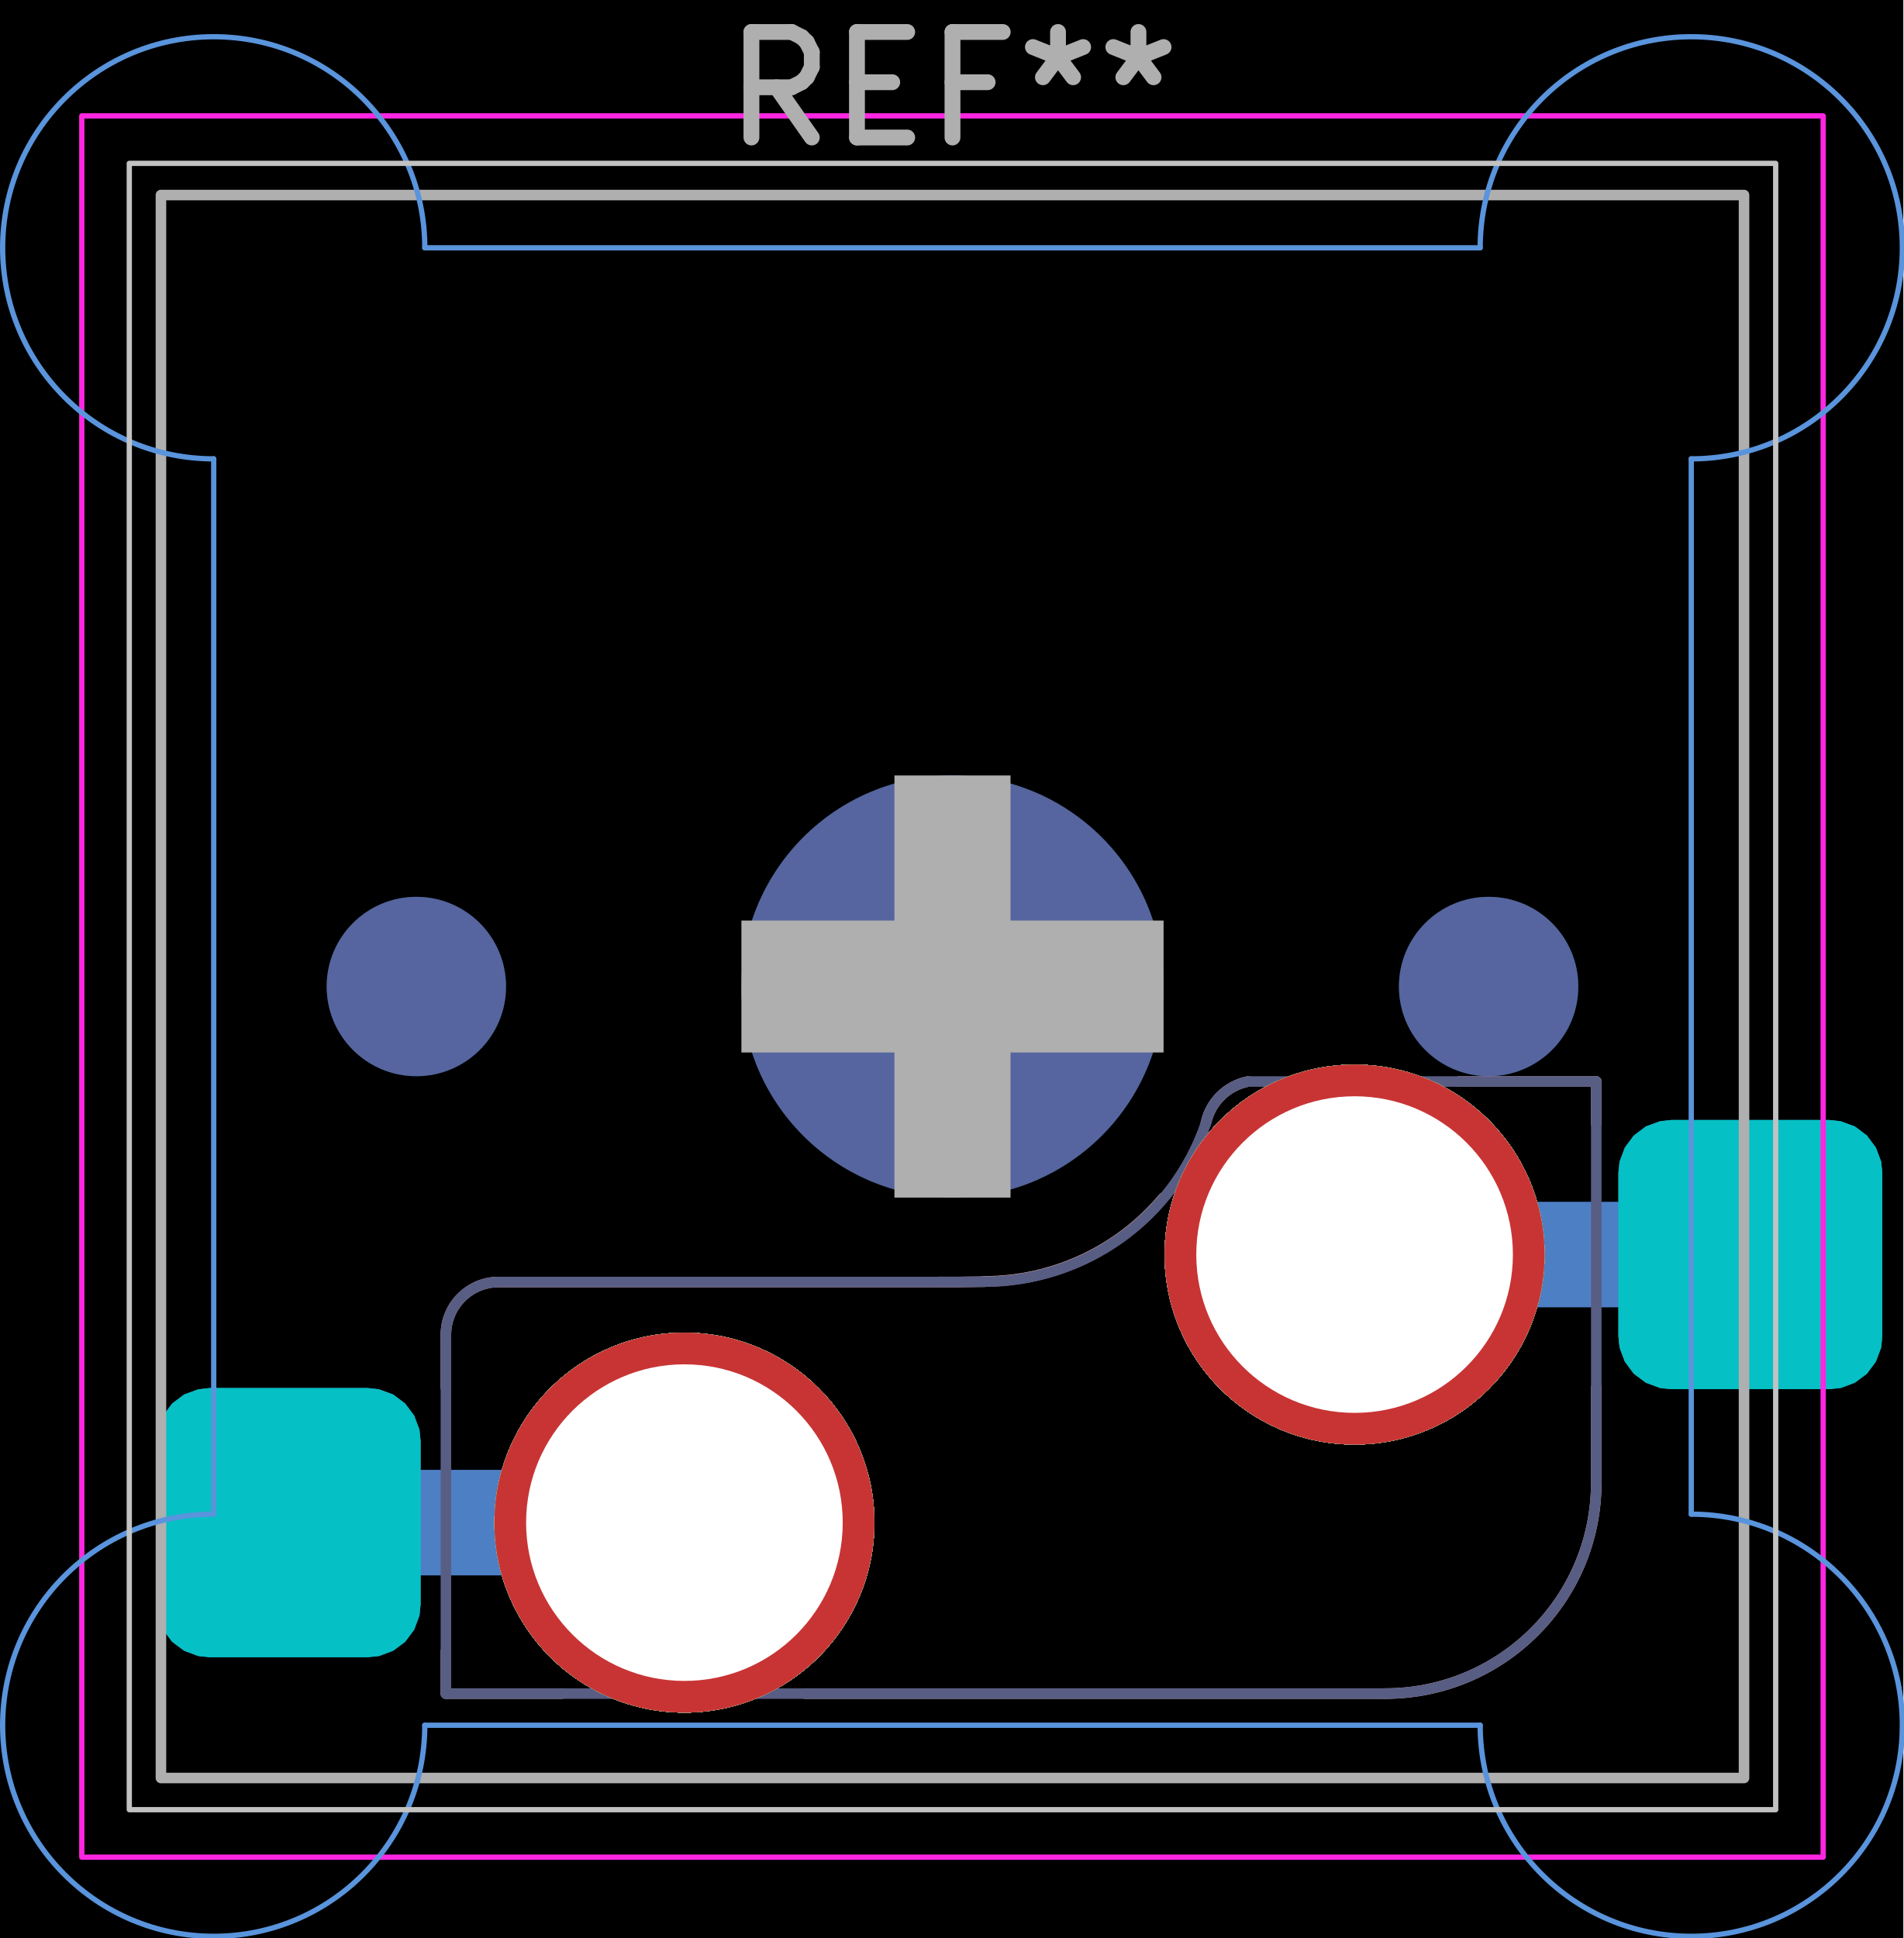
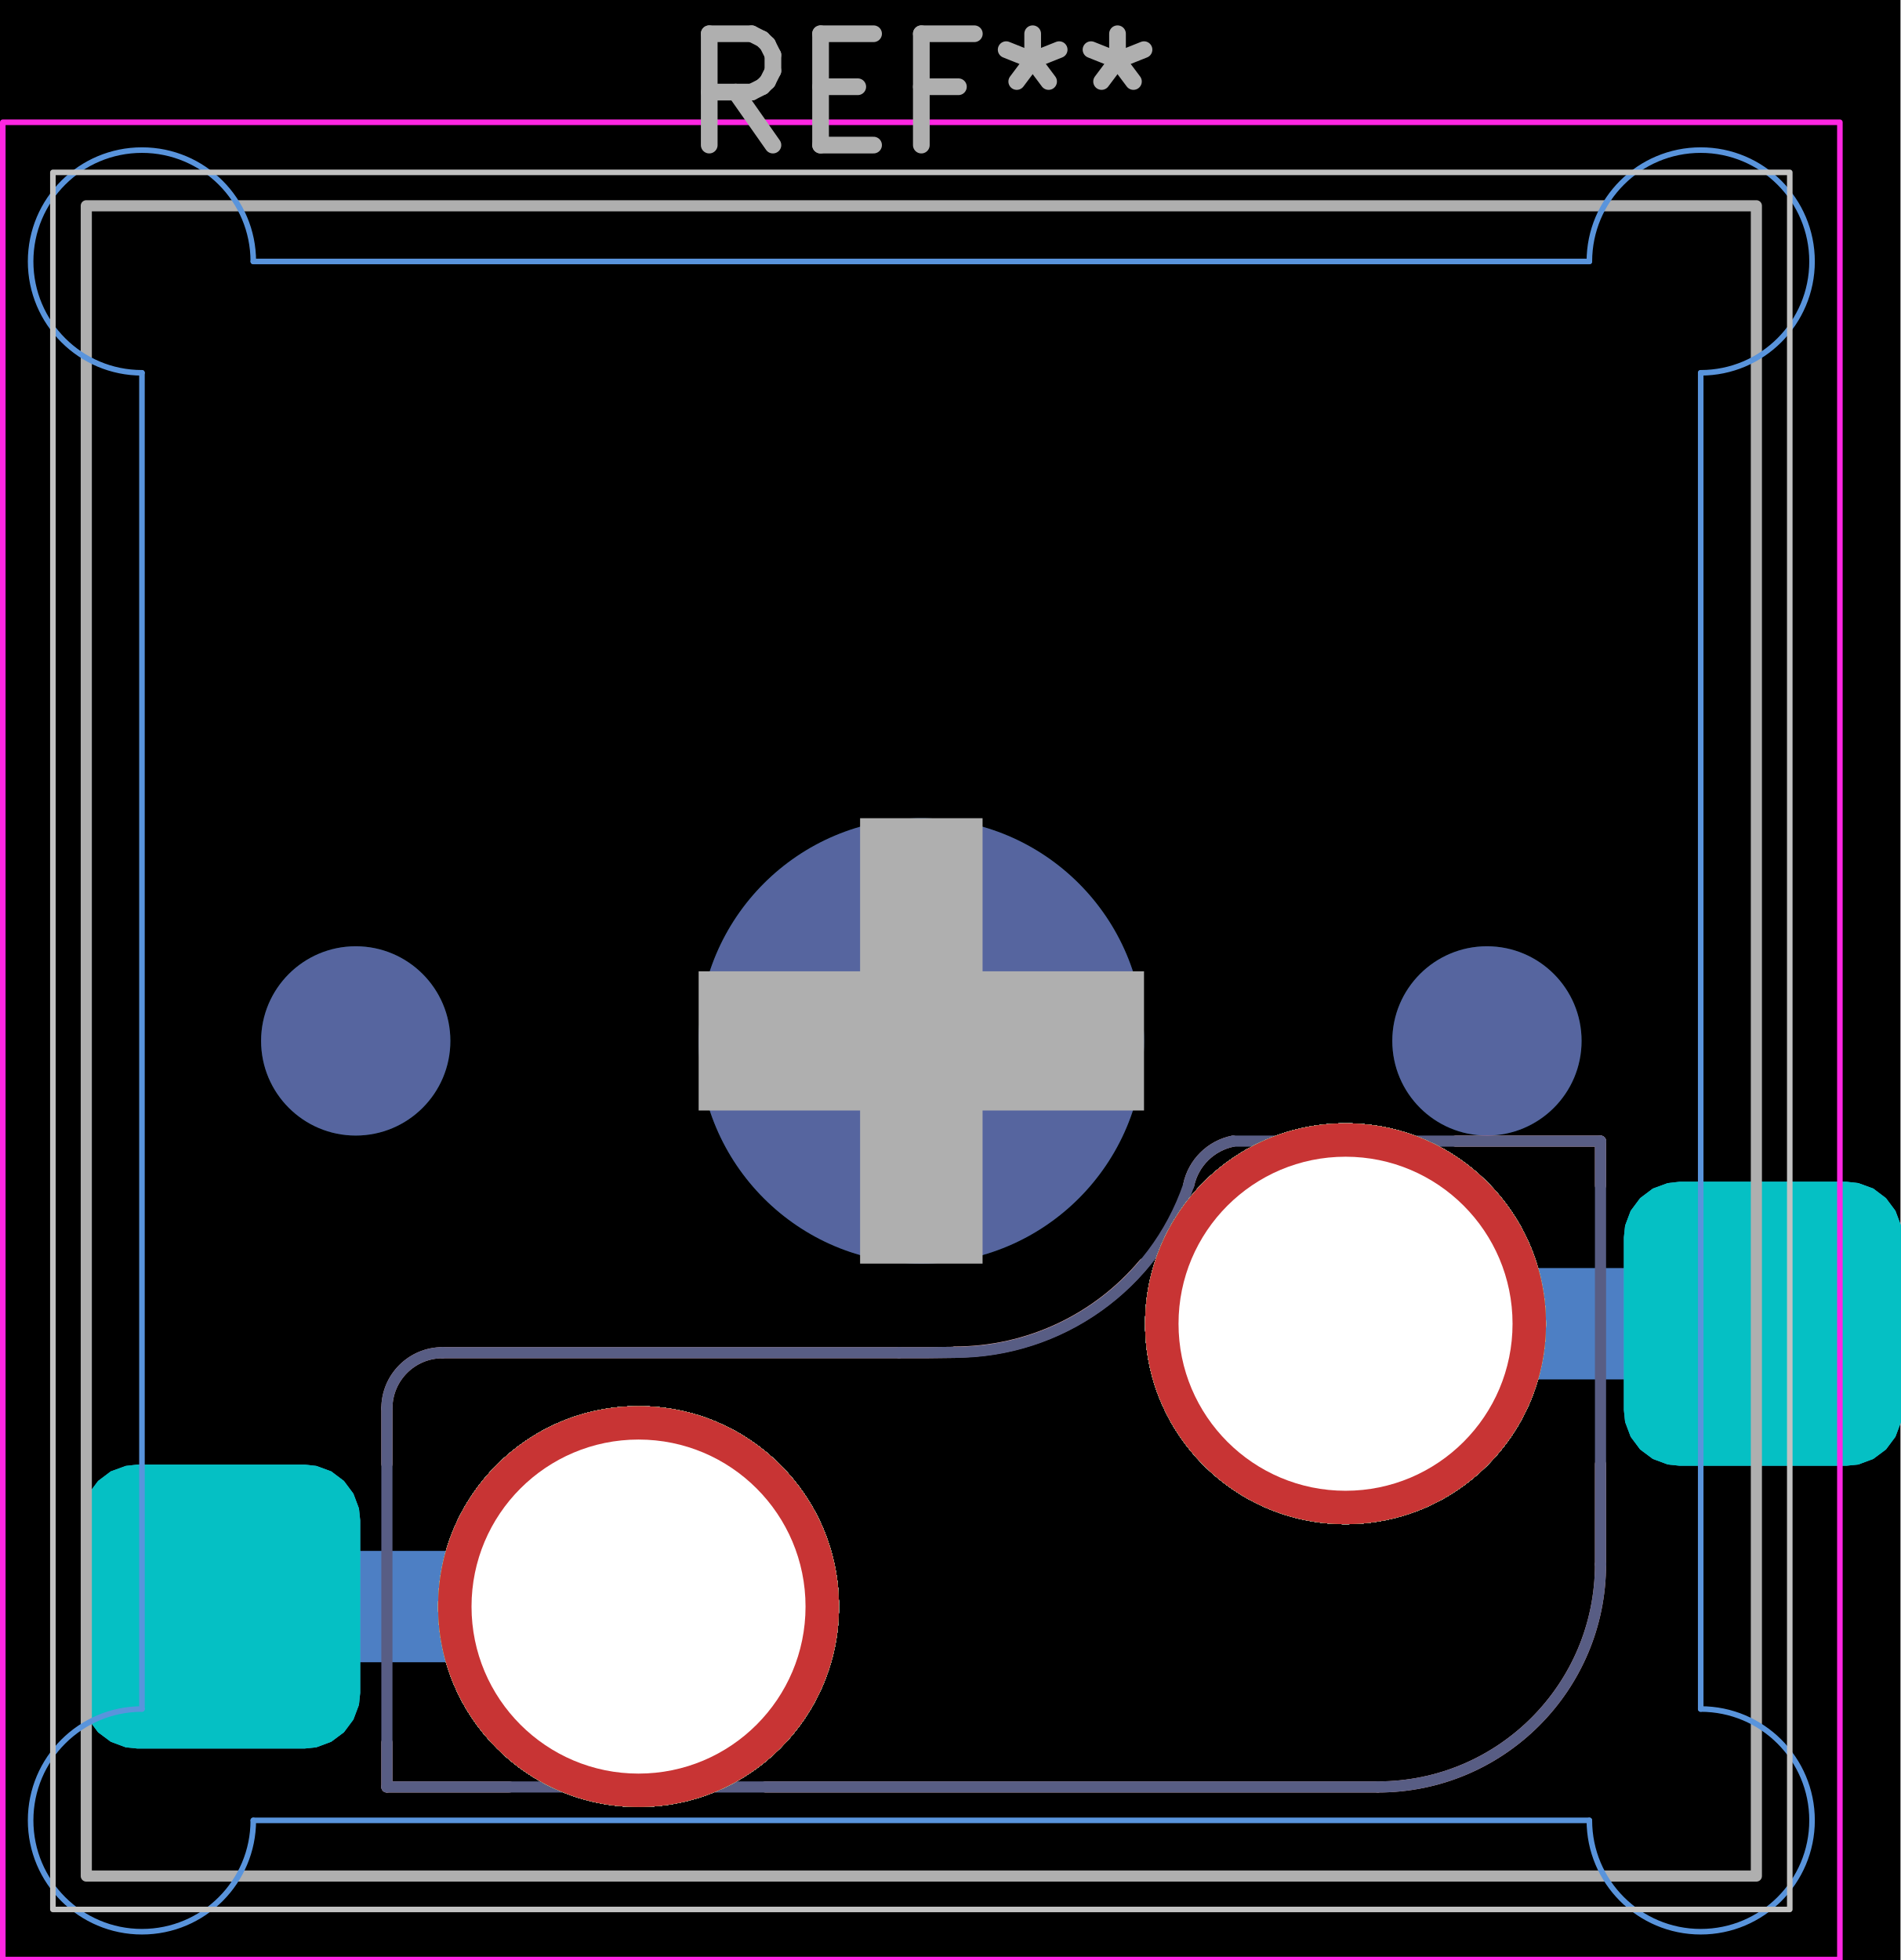
- <svg xmlns="http://www.w3.org/2000/svg" version="1.1" width="100%" height="100%" viewBox="0 0 18.034 18.364" preserveAspectRatio="xMidYMid meet">
+ <svg xmlns="http://www.w3.org/2000/svg" version="1.1" width="100%" height="100%" viewBox="0 0 17.069 17.602" preserveAspectRatio="xMidYMid meet">
  <rect width="100%" height="100%" fill="black" />
  <g style="fill:#000000; fill-opacity:1;stroke:#000000; stroke-opacity:1; stroke-linecap:round; stroke-linejoin:round;" transform="translate(0 0) scale(1 1)">
-     <path style="fill:#4D7FC4; fill-opacity:1; stroke:none;fill-rule:evenodd;" d="M 1.485,13.653 1.496,13.547 1.546,13.414 1.631,13.3 1.745,13.214 1.879,13.165 1.985,13.153 3.485,13.153 3.591,13.165 3.725,13.214 3.839,13.3 3.924,13.414 3.974,13.547 3.985,13.653 3.985,15.203 3.974,15.31 3.924,15.443 3.839,15.557 3.725,15.642 3.591,15.692 3.485,15.703 1.985,15.703 1.879,15.692 1.745,15.642 1.631,15.557 1.546,15.443 1.496,15.31 1.485,15.203 Z" />
-     <path style="fill:#4D7FC4; fill-opacity:1; stroke:none;fill-rule:evenodd;" d="M 3.025,14.928 3.025,13.928 6.025,13.928 6.025,14.928 Z" />
+     <path style="fill:#4D7FC4; fill-opacity:1; stroke:none;fill-rule:evenodd;" d="M 0.735,13.653 0.746,13.547 0.796,13.414 0.881,13.3 0.995,13.214 1.129,13.165 1.235,13.153 2.735,13.153 2.841,13.165 2.975,13.214 3.089,13.3 3.174,13.414 3.224,13.547 3.235,13.653 3.235,15.203 3.224,15.31 3.174,15.443 3.089,15.557 2.975,15.642 2.841,15.692 2.735,15.703 1.235,15.703 1.129,15.692 0.995,15.642 0.881,15.557 0.796,15.443 0.746,15.31 0.735,15.203 Z" />
+     <path style="fill:#4D7FC4; fill-opacity:1; stroke:none;fill-rule:evenodd;" d="M 2.275,14.928 2.275,13.928 5.275,13.928 5.275,14.928 Z" />
  </g>
  <g style="fill:#4D7FC4; fill-opacity:1; stroke:none;">
-     <circle cx="6.485" cy="14.428" r="1.8" />
-     <circle cx="12.835" cy="11.888" r="1.8" />
-     <path style="fill:#4D7FC4; fill-opacity:1; stroke:none;fill-rule:evenodd;" d="M 13.525,12.388 13.525,11.388 16.525,11.388 16.525,12.388 Z" />
-     <path style="fill:#4D7FC4; fill-opacity:1; stroke:none;fill-rule:evenodd;" d="M 15.335,11.113 15.346,11.007 15.396,10.874 15.481,10.76 15.595,10.674 15.729,10.625 15.835,10.613 17.335,10.613 17.441,10.625 17.575,10.674 17.689,10.76 17.774,10.874 17.824,11.007 17.835,11.113 17.835,12.663 17.824,12.77 17.774,12.903 17.689,13.017 17.575,13.102 17.441,13.152 17.335,13.163 15.835,13.163 15.729,13.152 15.595,13.102 15.481,13.017 15.396,12.903 15.346,12.77 15.335,12.663 Z" />
+     <circle cx="5.735" cy="14.428" r="1.8" />
+     <circle cx="12.085" cy="11.888" r="1.8" />
+     <path style="fill:#4D7FC4; fill-opacity:1; stroke:none;fill-rule:evenodd;" d="M 12.775,12.388 12.775,11.388 15.775,11.388 15.775,12.388 Z" />
+     <path style="fill:#4D7FC4; fill-opacity:1; stroke:none;fill-rule:evenodd;" d="M 14.585,11.113 14.596,11.007 14.646,10.874 14.731,10.76 14.845,10.674 14.979,10.625 15.085,10.613 16.585,10.613 16.691,10.625 16.825,10.674 16.939,10.76 17.024,10.874 17.074,11.007 17.085,11.113 17.085,12.663 17.074,12.77 17.024,12.903 16.939,13.017 16.825,13.102 16.691,13.152 16.585,13.163 15.085,13.163 14.979,13.152 14.845,13.102 14.731,13.017 14.646,12.903 14.596,12.77 14.585,12.663 Z" />
  </g>
  <g style="fill:#02FFEE; fill-opacity:0.4; stroke:none;">
-     <circle cx="3.945" cy="9.348" r="0.85" />
-     <circle cx="9.025" cy="9.348" r="2" />
-     <circle cx="14.105" cy="9.348" r="0.85" />
-     <path style="fill:#02FFEE; fill-opacity:0.4; stroke:none;fill-rule:evenodd;" d="M 1.485,13.653 1.496,13.547 1.546,13.414 1.631,13.3 1.745,13.214 1.879,13.165 1.985,13.153 3.485,13.153 3.591,13.165 3.725,13.214 3.839,13.3 3.924,13.414 3.974,13.547 3.985,13.653 3.985,15.203 3.974,15.31 3.924,15.443 3.839,15.557 3.725,15.642 3.591,15.692 3.485,15.703 1.985,15.703 1.879,15.692 1.745,15.642 1.631,15.557 1.546,15.443 1.496,15.31 1.485,15.203 Z" />
-     <circle cx="6.485" cy="14.428" r="1.8" />
-     <circle cx="12.835" cy="11.888" r="1.8" />
-     <path style="fill:#02FFEE; fill-opacity:0.4; stroke:none;fill-rule:evenodd;" d="M 15.335,11.113 15.346,11.007 15.396,10.874 15.481,10.76 15.595,10.674 15.729,10.625 15.835,10.613 17.335,10.613 17.441,10.625 17.575,10.674 17.689,10.76 17.774,10.874 17.824,11.007 17.835,11.113 17.835,12.663 17.824,12.77 17.774,12.903 17.689,13.017 17.575,13.102 17.441,13.152 17.335,13.163 15.835,13.163 15.729,13.152 15.595,13.102 15.481,13.017 15.396,12.903 15.346,12.77 15.335,12.663 Z" />
-     <path style="fill:#00C2C2; fill-opacity:0.9; stroke:none;fill-rule:evenodd;" d="M 1.485,13.653 1.496,13.547 1.546,13.414 1.631,13.3 1.745,13.214 1.879,13.165 1.985,13.153 3.485,13.153 3.591,13.165 3.725,13.214 3.839,13.3 3.924,13.414 3.974,13.547 3.985,13.653 3.985,15.203 3.974,15.31 3.924,15.443 3.839,15.557 3.725,15.642 3.591,15.692 3.485,15.703 1.985,15.703 1.879,15.692 1.745,15.642 1.631,15.557 1.546,15.443 1.496,15.31 1.485,15.203 Z" />
-     <path style="fill:#00C2C2; fill-opacity:0.9; stroke:none;fill-rule:evenodd;" d="M 15.335,11.113 15.346,11.007 15.396,10.874 15.481,10.76 15.595,10.674 15.729,10.625 15.835,10.613 17.335,10.613 17.441,10.625 17.575,10.674 17.689,10.76 17.774,10.874 17.824,11.007 17.835,11.113 17.835,12.663 17.824,12.77 17.774,12.903 17.689,13.017 17.575,13.102 17.441,13.152 17.335,13.163 15.835,13.163 15.729,13.152 15.595,13.102 15.481,13.017 15.396,12.903 15.346,12.77 15.335,12.663 Z" />
+     <circle cx="3.195" cy="9.348" r="0.85" />
+     <circle cx="8.275" cy="9.348" r="2" />
+     <circle cx="13.355" cy="9.348" r="0.85" />
+     <path style="fill:#02FFEE; fill-opacity:0.4; stroke:none;fill-rule:evenodd;" d="M 0.735,13.653 0.746,13.547 0.796,13.414 0.881,13.3 0.995,13.214 1.129,13.165 1.235,13.153 2.735,13.153 2.841,13.165 2.975,13.214 3.089,13.3 3.174,13.414 3.224,13.547 3.235,13.653 3.235,15.203 3.224,15.31 3.174,15.443 3.089,15.557 2.975,15.642 2.841,15.692 2.735,15.703 1.235,15.703 1.129,15.692 0.995,15.642 0.881,15.557 0.796,15.443 0.746,15.31 0.735,15.203 Z" />
+     <circle cx="5.735" cy="14.428" r="1.8" />
+     <circle cx="12.085" cy="11.888" r="1.8" />
+     <path style="fill:#02FFEE; fill-opacity:0.4; stroke:none;fill-rule:evenodd;" d="M 14.585,11.113 14.596,11.007 14.646,10.874 14.731,10.76 14.845,10.674 14.979,10.625 15.085,10.613 16.585,10.613 16.691,10.625 16.825,10.674 16.939,10.76 17.024,10.874 17.074,11.007 17.085,11.113 17.085,12.663 17.074,12.77 17.024,12.903 16.939,13.017 16.825,13.102 16.691,13.152 16.585,13.163 15.085,13.163 14.979,13.152 14.845,13.102 14.731,13.017 14.646,12.903 14.596,12.77 14.585,12.663 Z" />
+     <path style="fill:#00C2C2; fill-opacity:0.9; stroke:none;fill-rule:evenodd;" d="M 0.735,13.653 0.746,13.547 0.796,13.414 0.881,13.3 0.995,13.214 1.129,13.165 1.235,13.153 2.735,13.153 2.841,13.165 2.975,13.214 3.089,13.3 3.174,13.414 3.224,13.547 3.235,13.653 3.235,15.203 3.224,15.31 3.174,15.443 3.089,15.557 2.975,15.642 2.841,15.692 2.735,15.703 1.235,15.703 1.129,15.692 0.995,15.642 0.881,15.557 0.796,15.443 0.746,15.31 0.735,15.203 Z" />
+     <path style="fill:#00C2C2; fill-opacity:0.9; stroke:none;fill-rule:evenodd;" d="M 14.585,11.113 14.596,11.007 14.646,10.874 14.731,10.76 14.845,10.674 14.979,10.625 15.085,10.613 16.585,10.613 16.691,10.625 16.825,10.674 16.939,10.76 17.024,10.874 17.074,11.007 17.085,11.113 17.085,12.663 17.074,12.77 17.024,12.903 16.939,13.017 16.825,13.102 16.691,13.152 16.585,13.163 15.085,13.163 14.979,13.152 14.845,13.102 14.731,13.017 14.646,12.903 14.596,12.77 14.585,12.663 Z" />
  </g>
  <g style="fill:none;  stroke:#E8B2A7; stroke-width:0.1; stroke-opacity:1;  stroke-linecap:round; stroke-linejoin:round;">
-     <path d="M4.225 13.148 L4.225 12.648 " />
-     <path d="M4.225 16.048 L4.225 15.648 " />
-     <path d="M4.725 12.148 L8.825 12.148 " />
-     <path d="M5.325 16.048 L4.225 16.048 " />
-     <path d="M13.125 16.048 L7.625 16.048 " />
-     <path d="M15.125 10.248 L13.825 10.248 " />
-     <path d="M15.125 10.248 L15.125 10.648 " />
-     <path d="M15.125 13.148 L15.125 14.048 " />
-     <path d="M4.725 12.148 A0.5 0.5 0.0 0 0 4.225 12.648" />
-     <path d="M8.825 12.148 A21.513 21.513 0.0 0 0 9.325 12.145" />
-     <path d="M9.325 12.142 A2.218 2.218 0.0 0 0 11.025 11.348" />
-     <path d="M11.825 10.248 A0.51 0.51 0.0 0 0 11.426 10.643" />
-     <path d="M13.125 16.048 A2 2 0.0 0 0 15.125 14.048" />
+     <path d="M3.475 13.148 L3.475 12.648 " />
+     <path d="M3.475 16.048 L3.475 15.648 " />
+     <path d="M3.975 12.148 L8.075 12.148 " />
+     <path d="M4.575 16.048 L3.475 16.048 " />
+     <path d="M12.375 16.048 L6.875 16.048 " />
+     <path d="M14.375 10.248 L13.075 10.248 " />
+     <path d="M14.375 10.248 L14.375 10.648 " />
+     <path d="M14.375 13.148 L14.375 14.048 " />
+     <path d="M3.975 12.148 A0.5 0.5 0.0 0 0 3.475 12.648" />
+     <path d="M8.075 12.148 A21.513 21.513 0.0 0 0 8.575 12.145" />
+     <path d="M8.575 12.142 A2.218 2.218 0.0 0 0 10.275 11.348" />
+     <path d="M11.075 10.248 A0.51 0.51 0.0 0 0 10.676 10.643" />
+     <path d="M12.375 16.048 A2 2 0.0 0 0 14.375 14.048" />
  </g>
  <g style="fill:none;  stroke:#585D84; stroke-width:0.1; stroke-opacity:1;  stroke-linecap:round; stroke-linejoin:round;">
-     <path d="M4.225 16.048 L4.225 12.648 " />
-     <path d="M4.725 12.148 L8.825 12.148 " />
-     <path d="M13.125 16.048 L4.225 16.048 " />
-     <path d="M15.125 10.248 L11.825 10.248 " />
-     <path d="M15.125 10.248 L15.125 14.048 " />
-     <path d="M4.725 12.148 A0.5 0.5 0.0 0 0 4.225 12.648" />
-     <path d="M8.825 12.148 A21.513 21.513 0.0 0 0 9.325 12.145" />
-     <path d="M9.325 12.145 A2.221 2.221 0.0 0 0 11.425 10.647" />
-     <path d="M11.825 10.248 A0.51 0.51 0.0 0 0 11.426 10.643" />
-     <path d="M13.125 16.048 A2 2 0.0 0 0 15.125 14.048" />
-   </g>
-   <g style="fill:#F2EDA1; fill-opacity:1; stroke:none;">
-     <circle cx="6.485" cy="14.428" r="1.8" />
-     <circle cx="12.835" cy="11.888" r="1.8" />
-   </g>
-   <g style="fill:#E8B2A7; fill-opacity:1; stroke:none;">
-     <circle cx="6.485" cy="14.428" r="1.8" />
-     <circle cx="12.835" cy="11.888" r="1.8" />
-   </g>
-   <g style="fill:#28CCD9; fill-opacity:1; stroke:none;">
-     <circle cx="6.485" cy="14.428" r="1.8" />
-     <circle cx="12.835" cy="11.888" r="1.8" />
-   </g>
-   <g style="fill:#A7A5C6; fill-opacity:1; stroke:none;">
-     <circle cx="6.485" cy="14.428" r="1.8" />
-     <circle cx="12.835" cy="11.888" r="1.8" />
+     <path d="M3.475 16.048 L3.475 12.648 " />
+     <path d="M3.975 12.148 L8.075 12.148 " />
+     <path d="M12.375 16.048 L3.475 16.048 " />
+     <path d="M14.375 10.248 L11.075 10.248 " />
+     <path d="M14.375 10.248 L14.375 14.048 " />
+     <path d="M3.975 12.148 A0.5 0.5 0.0 0 0 3.475 12.648" />
+     <path d="M8.075 12.148 A21.513 21.513 0.0 0 0 8.575 12.145" />
+     <path d="M8.575 12.145 A2.221 2.221 0.0 0 0 10.675 10.647" />
+     <path d="M11.075 10.248 A0.51 0.51 0.0 0 0 10.676 10.643" />
+     <path d="M12.375 16.048 A2 2 0.0 0 0 14.375 14.048" />
+   </g>
+   <g style="fill:#F2EDA1; fill-opacity:1; stroke:none;">
+     <circle cx="5.735" cy="14.428" r="1.8" />
+     <circle cx="12.085" cy="11.888" r="1.8" />
+   </g>
+   <g style="fill:#E8B2A7; fill-opacity:1; stroke:none;">
+     <circle cx="5.735" cy="14.428" r="1.8" />
+     <circle cx="12.085" cy="11.888" r="1.8" />
+   </g>
+   <g style="fill:#28CCD9; fill-opacity:1; stroke:none;">
+     <circle cx="5.735" cy="14.428" r="1.8" />
+     <circle cx="12.085" cy="11.888" r="1.8" />
+   </g>
+   <g style="fill:#A7A5C6; fill-opacity:1; stroke:none;">
+     <circle cx="5.735" cy="14.428" r="1.8" />
+     <circle cx="12.085" cy="11.888" r="1.8" />
  </g>
  <g style="fill:#F76F8E; fill-opacity:1; stroke:none;">
-     <circle cx="6.485" cy="14.428" r="1.8" />
-     <circle cx="12.835" cy="11.888" r="1.8" />
+     <circle cx="5.735" cy="14.428" r="1.8" />
+     <circle cx="12.085" cy="11.888" r="1.8" />
  </g>
  <g style="fill:#5BC3EB; fill-opacity:1; stroke:none;">
-     <circle cx="6.485" cy="14.428" r="1.8" />
-     <circle cx="12.835" cy="11.888" r="1.8" />
+     <circle cx="5.735" cy="14.428" r="1.8" />
+     <circle cx="12.085" cy="11.888" r="1.8" />
  </g>
  <g style="fill:#ED7C33; fill-opacity:1; stroke:none;">
-     <circle cx="6.485" cy="14.428" r="1.8" />
-     <circle cx="12.835" cy="11.888" r="1.8" />
-   </g>
-   <g style="fill:#F2EDA1; fill-opacity:1; stroke:none;">
-     <circle cx="6.485" cy="14.428" r="1.8" />
-     <circle cx="12.835" cy="11.888" r="1.8" />
-   </g>
-   <g style="fill:#E8B2A7; fill-opacity:1; stroke:none;">
-     <circle cx="6.485" cy="14.428" r="1.8" />
-     <circle cx="12.835" cy="11.888" r="1.8" />
-   </g>
-   <g style="fill:#28CCD9; fill-opacity:1; stroke:none;">
-     <circle cx="6.485" cy="14.428" r="1.8" />
-     <circle cx="12.835" cy="11.888" r="1.8" />
-   </g>
-   <g style="fill:#A7A5C6; fill-opacity:1; stroke:none;">
-     <circle cx="6.485" cy="14.428" r="1.8" />
-     <circle cx="12.835" cy="11.888" r="1.8" />
+     <circle cx="5.735" cy="14.428" r="1.8" />
+     <circle cx="12.085" cy="11.888" r="1.8" />
+   </g>
+   <g style="fill:#F2EDA1; fill-opacity:1; stroke:none;">
+     <circle cx="5.735" cy="14.428" r="1.8" />
+     <circle cx="12.085" cy="11.888" r="1.8" />
+   </g>
+   <g style="fill:#E8B2A7; fill-opacity:1; stroke:none;">
+     <circle cx="5.735" cy="14.428" r="1.8" />
+     <circle cx="12.085" cy="11.888" r="1.8" />
+   </g>
+   <g style="fill:#28CCD9; fill-opacity:1; stroke:none;">
+     <circle cx="5.735" cy="14.428" r="1.8" />
+     <circle cx="12.085" cy="11.888" r="1.8" />
+   </g>
+   <g style="fill:#A7A5C6; fill-opacity:1; stroke:none;">
+     <circle cx="5.735" cy="14.428" r="1.8" />
+     <circle cx="12.085" cy="11.888" r="1.8" />
  </g>
  <g style="fill:#F76F8E; fill-opacity:1; stroke:none;">
-     <circle cx="6.485" cy="14.428" r="1.8" />
-     <circle cx="12.835" cy="11.888" r="1.8" />
+     <circle cx="5.735" cy="14.428" r="1.8" />
+     <circle cx="12.085" cy="11.888" r="1.8" />
  </g>
  <g style="fill:#5BC3EB; fill-opacity:1; stroke:none;">
-     <circle cx="6.485" cy="14.428" r="1.8" />
-     <circle cx="12.835" cy="11.888" r="1.8" />
+     <circle cx="5.735" cy="14.428" r="1.8" />
+     <circle cx="12.085" cy="11.888" r="1.8" />
  </g>
  <g style="fill:#ED7C33; fill-opacity:1; stroke:none;">
-     <circle cx="6.485" cy="14.428" r="1.8" />
-     <circle cx="12.835" cy="11.888" r="1.8" />
-   </g>
-   <g style="fill:#F2EDA1; fill-opacity:1; stroke:none;">
-     <circle cx="6.485" cy="14.428" r="1.8" />
-     <circle cx="12.835" cy="11.888" r="1.8" />
-   </g>
-   <g style="fill:#E8B2A7; fill-opacity:1; stroke:none;">
-     <circle cx="6.485" cy="14.428" r="1.8" />
-     <circle cx="12.835" cy="11.888" r="1.8" />
-   </g>
-   <g style="fill:#28CCD9; fill-opacity:1; stroke:none;">
-     <circle cx="6.485" cy="14.428" r="1.8" />
-     <circle cx="12.835" cy="11.888" r="1.8" />
-   </g>
-   <g style="fill:#A7A5C6; fill-opacity:1; stroke:none;">
-     <circle cx="6.485" cy="14.428" r="1.8" />
-     <circle cx="12.835" cy="11.888" r="1.8" />
+     <circle cx="5.735" cy="14.428" r="1.8" />
+     <circle cx="12.085" cy="11.888" r="1.8" />
+   </g>
+   <g style="fill:#F2EDA1; fill-opacity:1; stroke:none;">
+     <circle cx="5.735" cy="14.428" r="1.8" />
+     <circle cx="12.085" cy="11.888" r="1.8" />
+   </g>
+   <g style="fill:#E8B2A7; fill-opacity:1; stroke:none;">
+     <circle cx="5.735" cy="14.428" r="1.8" />
+     <circle cx="12.085" cy="11.888" r="1.8" />
+   </g>
+   <g style="fill:#28CCD9; fill-opacity:1; stroke:none;">
+     <circle cx="5.735" cy="14.428" r="1.8" />
+     <circle cx="12.085" cy="11.888" r="1.8" />
+   </g>
+   <g style="fill:#A7A5C6; fill-opacity:1; stroke:none;">
+     <circle cx="5.735" cy="14.428" r="1.8" />
+     <circle cx="12.085" cy="11.888" r="1.8" />
  </g>
  <g style="fill:#F76F8E; fill-opacity:1; stroke:none;">
-     <circle cx="6.485" cy="14.428" r="1.8" />
-     <circle cx="12.835" cy="11.888" r="1.8" />
+     <circle cx="5.735" cy="14.428" r="1.8" />
+     <circle cx="12.085" cy="11.888" r="1.8" />
  </g>
  <g style="fill:#5BC3EB; fill-opacity:1; stroke:none;">
-     <circle cx="6.485" cy="14.428" r="1.8" />
-     <circle cx="12.835" cy="11.888" r="1.8" />
+     <circle cx="5.735" cy="14.428" r="1.8" />
+     <circle cx="12.085" cy="11.888" r="1.8" />
  </g>
  <g style="fill:#ED7C33; fill-opacity:1; stroke:none;">
-     <circle cx="6.485" cy="14.428" r="1.8" />
-     <circle cx="12.835" cy="11.888" r="1.8" />
+     <circle cx="5.735" cy="14.428" r="1.8" />
+     <circle cx="12.085" cy="11.888" r="1.8" />
  </g>
  <g style="fill:#8DCB81; fill-opacity:1; stroke:none;">
-     <circle cx="6.485" cy="14.428" r="1.8" />
-     <circle cx="12.835" cy="11.888" r="1.8" />
-   </g>
-   <g style="fill:#F2EDA1; fill-opacity:1; stroke:none;">
-     <circle cx="6.485" cy="14.428" r="1.8" />
-     <circle cx="12.835" cy="11.888" r="1.8" />
-   </g>
-   <g style="fill:#E8B2A7; fill-opacity:1; stroke:none;">
-     <circle cx="6.485" cy="14.428" r="1.8" />
-     <circle cx="12.835" cy="11.888" r="1.8" />
-   </g>
-   <g style="fill:#28CCD9; fill-opacity:1; stroke:none;">
-     <circle cx="6.485" cy="14.428" r="1.8" />
-     <circle cx="12.835" cy="11.888" r="1.8" />
-   </g>
-   <g style="fill:#A7A5C6; fill-opacity:1; stroke:none;">
-     <circle cx="6.485" cy="14.428" r="1.8" />
-     <circle cx="12.835" cy="11.888" r="1.8" />
+     <circle cx="5.735" cy="14.428" r="1.8" />
+     <circle cx="12.085" cy="11.888" r="1.8" />
+   </g>
+   <g style="fill:#F2EDA1; fill-opacity:1; stroke:none;">
+     <circle cx="5.735" cy="14.428" r="1.8" />
+     <circle cx="12.085" cy="11.888" r="1.8" />
+   </g>
+   <g style="fill:#E8B2A7; fill-opacity:1; stroke:none;">
+     <circle cx="5.735" cy="14.428" r="1.8" />
+     <circle cx="12.085" cy="11.888" r="1.8" />
+   </g>
+   <g style="fill:#28CCD9; fill-opacity:1; stroke:none;">
+     <circle cx="5.735" cy="14.428" r="1.8" />
+     <circle cx="12.085" cy="11.888" r="1.8" />
+   </g>
+   <g style="fill:#A7A5C6; fill-opacity:1; stroke:none;">
+     <circle cx="5.735" cy="14.428" r="1.8" />
+     <circle cx="12.085" cy="11.888" r="1.8" />
  </g>
  <g style="fill:#DB628B; fill-opacity:1; stroke:none;">
-     <circle cx="6.485" cy="14.428" r="1.8" />
-     <circle cx="12.835" cy="11.888" r="1.8" />
+     <circle cx="5.735" cy="14.428" r="1.8" />
+     <circle cx="12.085" cy="11.888" r="1.8" />
  </g>
  <g style="fill:#4FCBCB; fill-opacity:1; stroke:none;">
-     <circle cx="6.485" cy="14.428" r="1.8" />
-     <circle cx="12.835" cy="11.888" r="1.8" />
+     <circle cx="5.735" cy="14.428" r="1.8" />
+     <circle cx="12.085" cy="11.888" r="1.8" />
  </g>
  <g style="fill:#CE7D2C; fill-opacity:1; stroke:none;">
-     <circle cx="6.485" cy="14.428" r="1.8" />
-     <circle cx="12.835" cy="11.888" r="1.8" />
+     <circle cx="5.735" cy="14.428" r="1.8" />
+     <circle cx="12.085" cy="11.888" r="1.8" />
  </g>
  <g style="fill:#7FC87F; fill-opacity:1; stroke:none;">
-     <circle cx="6.485" cy="14.428" r="1.8" />
-     <circle cx="12.835" cy="11.888" r="1.8" />
+     <circle cx="5.735" cy="14.428" r="1.8" />
+     <circle cx="12.085" cy="11.888" r="1.8" />
  </g>
  <g style="fill:#C83434; fill-opacity:1; stroke:none;">
-     <circle cx="6.485" cy="14.428" r="1.8" />
-     <circle cx="12.835" cy="11.888" r="1.8" />
+     <circle cx="5.735" cy="14.428" r="1.8" />
+     <circle cx="12.085" cy="11.888" r="1.8" />
  </g>
  <g style="fill:#D864FF; fill-opacity:0.4; stroke:none;">
-     <circle cx="3.945" cy="9.348" r="0.85" />
-     <circle cx="9.025" cy="9.348" r="2" />
-     <circle cx="14.105" cy="9.348" r="0.85" />
-     <path style="fill:none;  stroke:#FF26E2; stroke-width:0.05; stroke-opacity:1;  stroke-linecap:round; stroke-linejoin:round;fill:none" d="M 0.775,1.098 17.275,1.098 17.275,17.598 0.775,17.598 Z" />
+     <circle cx="3.195" cy="9.348" r="0.85" />
+     <circle cx="8.275" cy="9.348" r="2" />
+     <circle cx="13.355" cy="9.348" r="0.85" />
+     <path style="fill:none;  stroke:#FF26E2; stroke-width:0.05; stroke-opacity:1;  stroke-linecap:round; stroke-linejoin:round;fill:none" d="M 0.025,1.098 16.525,1.098 16.525,17.598 0.025,17.598 Z" />
  </g>
  <g style="fill:none;  stroke:#AFAFAF; stroke-width:0.15; stroke-opacity:1;  stroke-linecap:round; stroke-linejoin:round;">
-     <text x="9.025" y="1.348" textLength="4.536" font-size="1.333" lengthAdjust="spacingAndGlyphs" text-anchor="middle" opacity="0" stroke-opacity="0">REF**</text>
+     <text x="8.275" y="1.348" textLength="4.536" font-size="1.333" lengthAdjust="spacingAndGlyphs" text-anchor="middle" opacity="0" stroke-opacity="0">REF**</text>
    <g class="stroked-text">
-       <path d="M7.692 1.303 L7.358 0.827 " />
-       <path d="M7.12 1.303 L7.12 0.303 " />
-       <path d="M7.12 0.303 L7.501 0.303 " />
-       <path d="M7.501 0.303 L7.596 0.351 " />
-       <path d="M7.596 0.351 L7.644 0.398 " />
-       <path d="M7.644 0.398 L7.692 0.494 " />
-       <path d="M7.692 0.494 L7.692 0.636 " />
-       <path d="M7.692 0.636 L7.644 0.732 " />
-       <path d="M7.644 0.732 L7.596 0.779 " />
-       <path d="M7.596 0.779 L7.501 0.827 " />
-       <path d="M7.501 0.827 L7.12 0.827 " />
-       <path d="M8.12 0.779 L8.454 0.779 " />
-       <path d="M8.596 1.303 L8.12 1.303 " />
-       <path d="M8.12 1.303 L8.12 0.303 " />
-       <path d="M8.12 0.303 L8.596 0.303 " />
-       <path d="M9.358 0.779 L9.025 0.779 " />
-       <path d="M9.025 1.303 L9.025 0.303 " />
-       <path d="M9.025 0.303 L9.501 0.303 " />
-       <path d="M10.025 0.303 L10.025 0.541 " />
-       <path d="M9.787 0.446 L10.025 0.541 " />
-       <path d="M10.025 0.541 L10.263 0.446 " />
-       <path d="M9.882 0.732 L10.025 0.541 " />
-       <path d="M10.025 0.541 L10.168 0.732 " />
-       <path d="M10.787 0.303 L10.787 0.541 " />
-       <path d="M10.549 0.446 L10.787 0.541 " />
-       <path d="M10.787 0.541 L11.025 0.446 " />
-       <path d="M10.644 0.732 L10.787 0.541 " />
-       <path d="M10.787 0.541 L10.93 0.732 " />
+       <path d="M6.942 1.303 L6.608 0.827 " />
+       <path d="M6.37 1.303 L6.37 0.303 " />
+       <path d="M6.37 0.303 L6.751 0.303 " />
+       <path d="M6.751 0.303 L6.846 0.351 " />
+       <path d="M6.846 0.351 L6.894 0.398 " />
+       <path d="M6.894 0.398 L6.942 0.494 " />
+       <path d="M6.942 0.494 L6.942 0.636 " />
+       <path d="M6.942 0.636 L6.894 0.732 " />
+       <path d="M6.894 0.732 L6.846 0.779 " />
+       <path d="M6.846 0.779 L6.751 0.827 " />
+       <path d="M6.751 0.827 L6.37 0.827 " />
+       <path d="M7.37 0.779 L7.704 0.779 " />
+       <path d="M7.846 1.303 L7.37 1.303 " />
+       <path d="M7.37 1.303 L7.37 0.303 " />
+       <path d="M7.37 0.303 L7.846 0.303 " />
+       <path d="M8.608 0.779 L8.275 0.779 " />
+       <path d="M8.275 1.303 L8.275 0.303 " />
+       <path d="M8.275 0.303 L8.751 0.303 " />
+       <path d="M9.275 0.303 L9.275 0.541 " />
+       <path d="M9.037 0.446 L9.275 0.541 " />
+       <path d="M9.275 0.541 L9.513 0.446 " />
+       <path d="M9.132 0.732 L9.275 0.541 " />
+       <path d="M9.275 0.541 L9.418 0.732 " />
+       <path d="M10.037 0.303 L10.037 0.541 " />
+       <path d="M9.799 0.446 L10.037 0.541 " />
+       <path d="M10.037 0.541 L10.275 0.446 " />
+       <path d="M9.894 0.732 L10.037 0.541 " />
+       <path d="M10.037 0.541 L10.18 0.732 " />
    </g>
-     <path style="fill:none;  stroke:#AFAFAF; stroke-width:0.1; stroke-opacity:1;  stroke-linecap:round; stroke-linejoin:round;fill:none" d="M 1.525,1.848 16.525,1.848 16.525,16.848 1.525,16.848 Z" />
-     <path style="fill:#AFAFAF; fill-opacity:1; stroke:none;fill-rule:evenodd;" d="M 9.575,8.723 11.025,8.723 11.025,9.973 9.575,9.973 9.575,11.348 8.475,11.348 8.475,9.973 7.025,9.973 7.025,8.723 8.475,8.723 8.475,7.348 9.575,7.348 Z" />
+     <path style="fill:none;  stroke:#AFAFAF; stroke-width:0.1; stroke-opacity:1;  stroke-linecap:round; stroke-linejoin:round;fill:none" d="M 0.775,1.848 15.775,1.848 15.775,16.848 0.775,16.848 Z" />
+     <path style="fill:#AFAFAF; fill-opacity:1; stroke:none;fill-rule:evenodd;" d="M 8.825,8.723 10.275,8.723 10.275,9.973 8.825,9.973 8.825,11.348 7.725,11.348 7.725,9.973 6.275,9.973 6.275,8.723 7.725,8.723 7.725,7.348 8.825,7.348 Z" />
  </g>
  <g style="fill:none;  stroke:#5994DC; stroke-width:0.05; stroke-opacity:1;  stroke-linecap:round; stroke-linejoin:round;">
-     <path d="M4.025 2.348 L14.025 2.348 " />
-     <path d="M16.025 4.348 L16.025 14.348 " />
-     <path d="M14.025 16.348 L4.025 16.348 " />
-     <path d="M2.025 14.348 L2.025 4.348 " />
-     <path d="M16.025 4.348 A2 2 0.0 1 0 14.025 2.348" />
-     <path d="M14.025 16.348 A2 2 0.0 1 0 16.025 14.348" />
-     <path d="M2.025 14.348 A2 2 0.0 1 0 4.025 16.348" />
-     <path d="M4.025 2.348 A2 2 0.0 1 0 2.025 4.348" />
-     <path style="fill:none;  stroke:#C2C2C2; stroke-width:0.05; stroke-opacity:1;  stroke-linecap:round; stroke-linejoin:round;fill:none" d="M 1.225,1.548 16.825,1.548 16.825,17.148 1.225,17.148 Z" />
+     <path d="M2.275 2.348 L14.275 2.348 " />
+     <path d="M15.275 3.348 L15.275 15.348 " />
+     <path d="M14.275 16.348 L2.275 16.348 " />
+     <path d="M1.275 15.348 L1.275 3.348 " />
+     <path d="M15.275 3.348 A1 1 0.0 1 0 14.275 2.348" />
+     <path d="M14.275 16.348 A1 1 0.0 1 0 15.275 15.348" />
+     <path d="M1.275 15.348 A1 1 0.0 1 0 2.275 16.348" />
+     <path d="M2.275 2.348 A1 1 0.0 1 0 1.275 3.348" />
+     <path style="fill:none;  stroke:#C2C2C2; stroke-width:0.05; stroke-opacity:1;  stroke-linecap:round; stroke-linejoin:round;fill:none" d="M 0.475,1.548 16.075,1.548 16.075,17.148 0.475,17.148 Z" />
  </g>
  <g style="fill:#FFFFFF; fill-opacity:1; stroke:none;">
-     <circle cx="6.485" cy="14.428" r="1.5" />
+     <circle cx="5.735" cy="14.428" r="1.5" />
  </g>
  <g style="fill:#FFFFFF; fill-opacity:1; stroke:none;">
-     <circle cx="12.835" cy="11.888" r="1.5" />
+     <circle cx="12.085" cy="11.888" r="1.5" />
  </g>
</svg>
